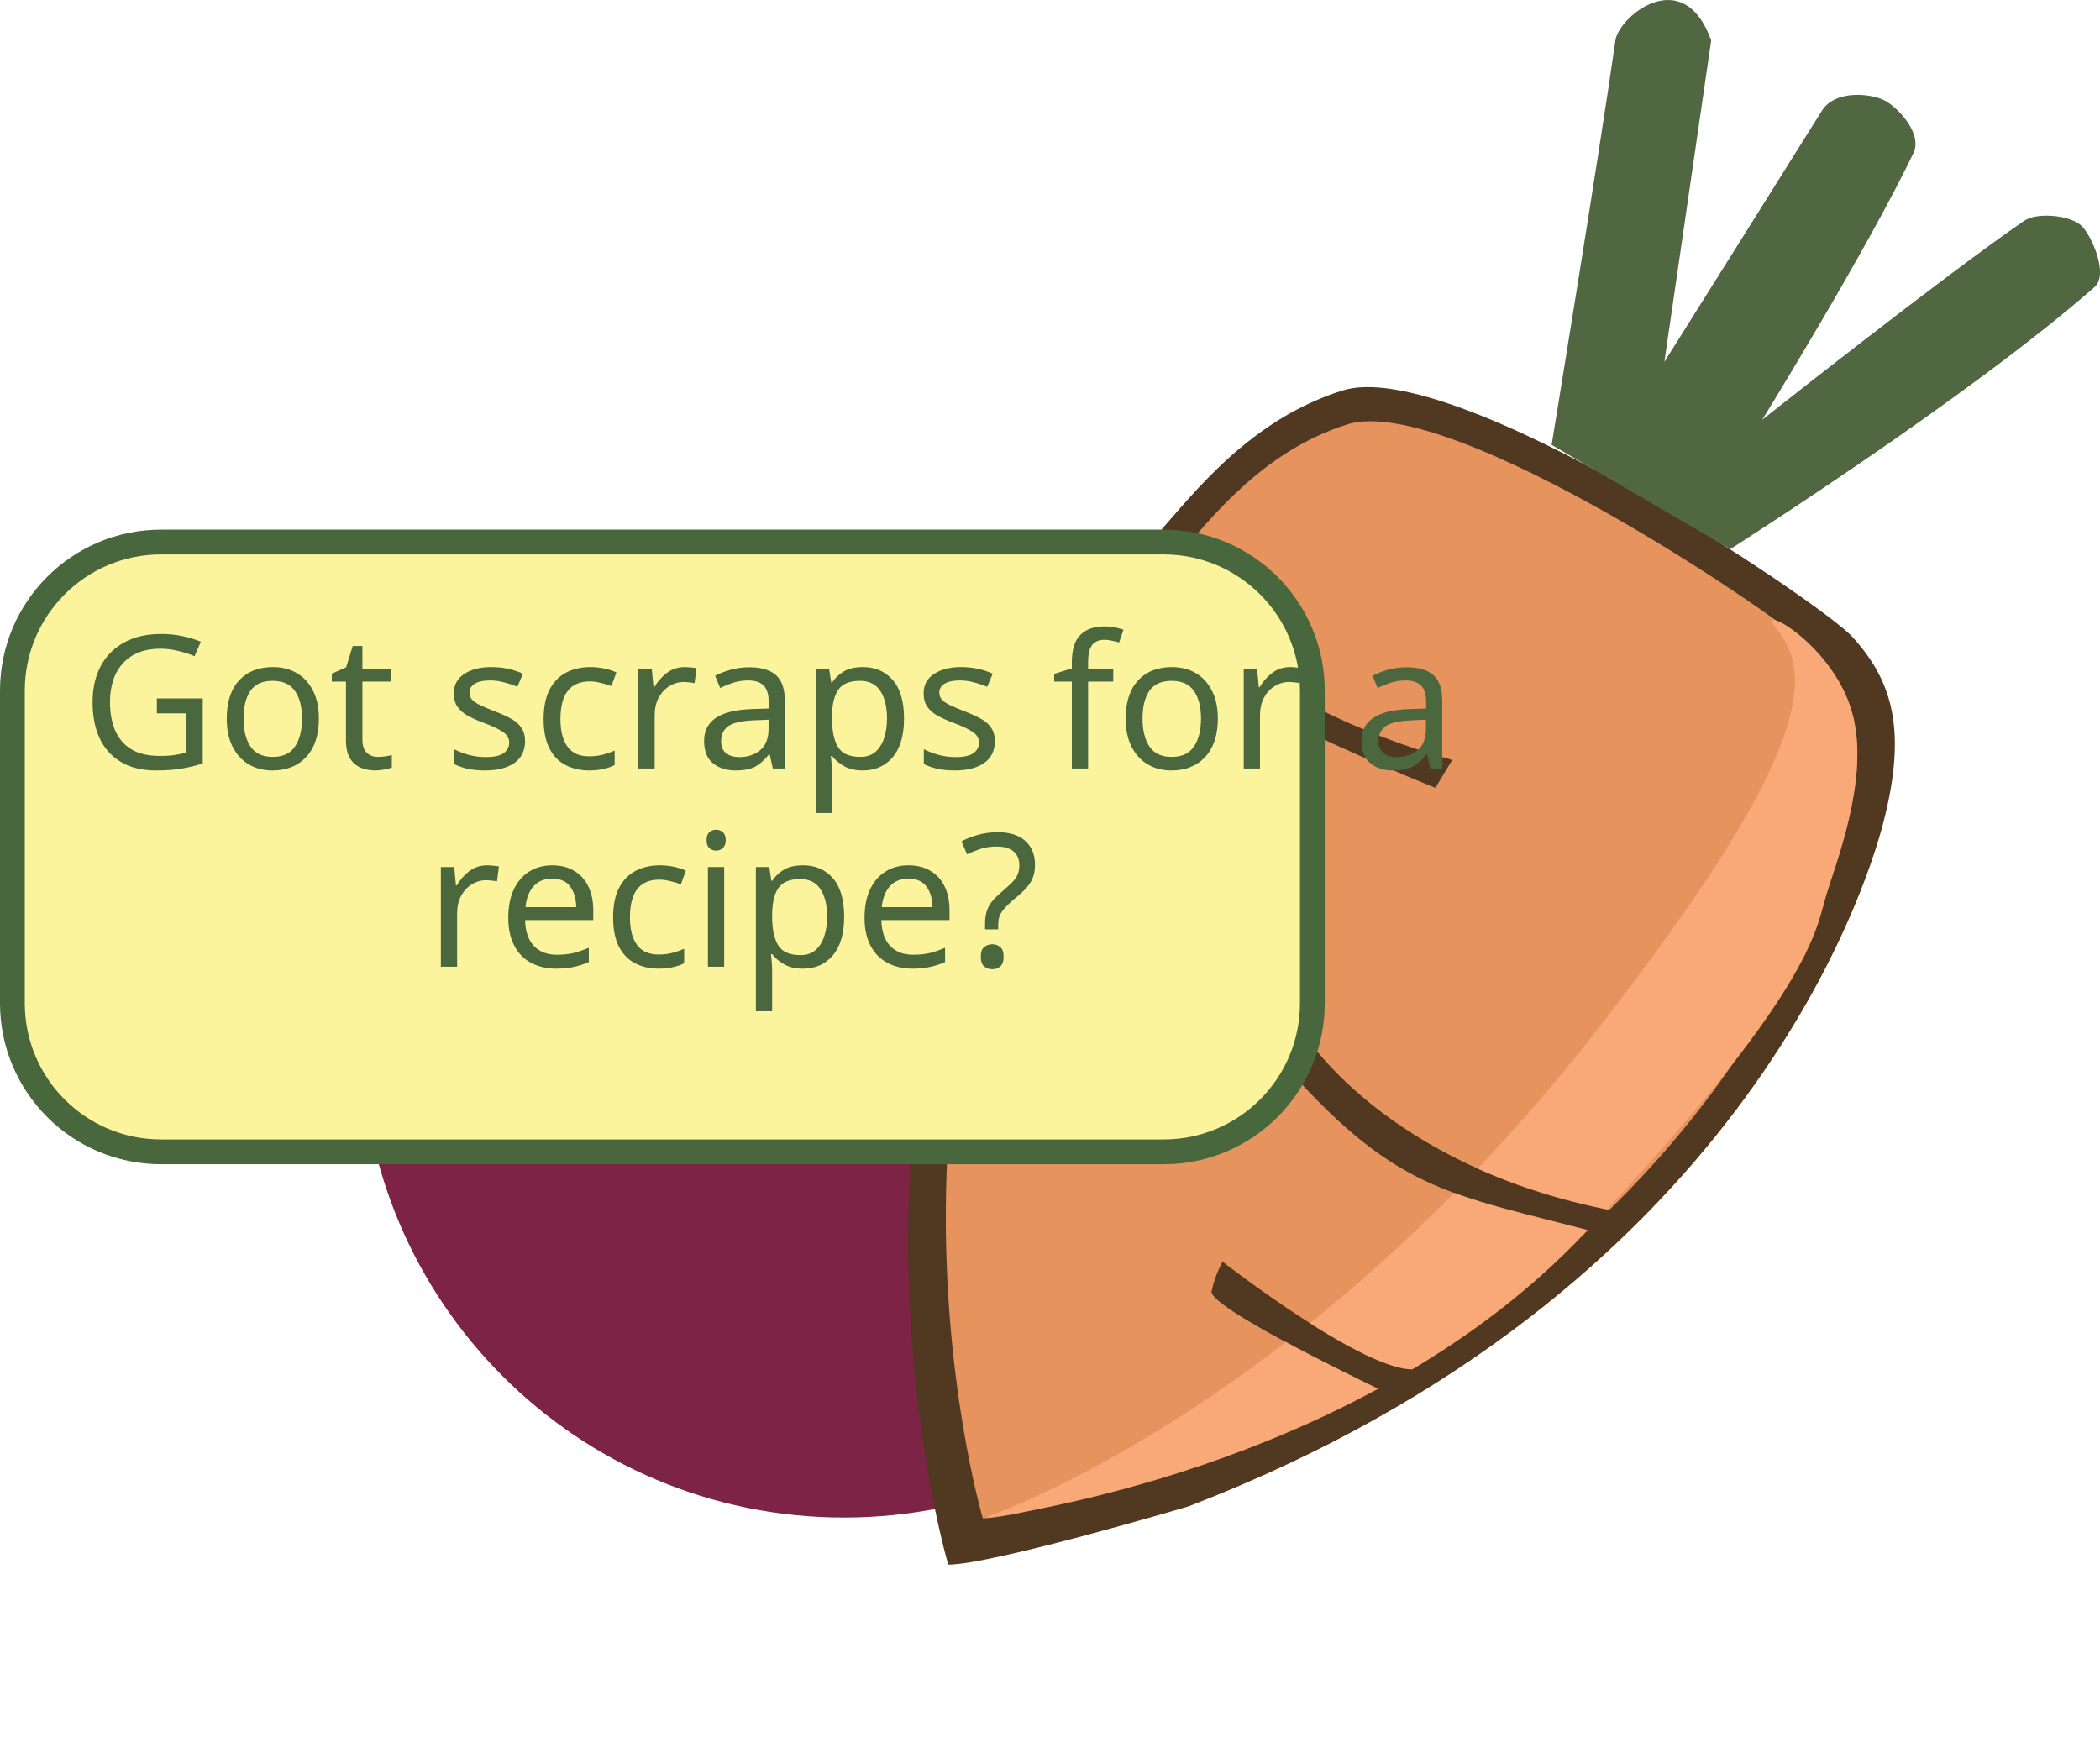
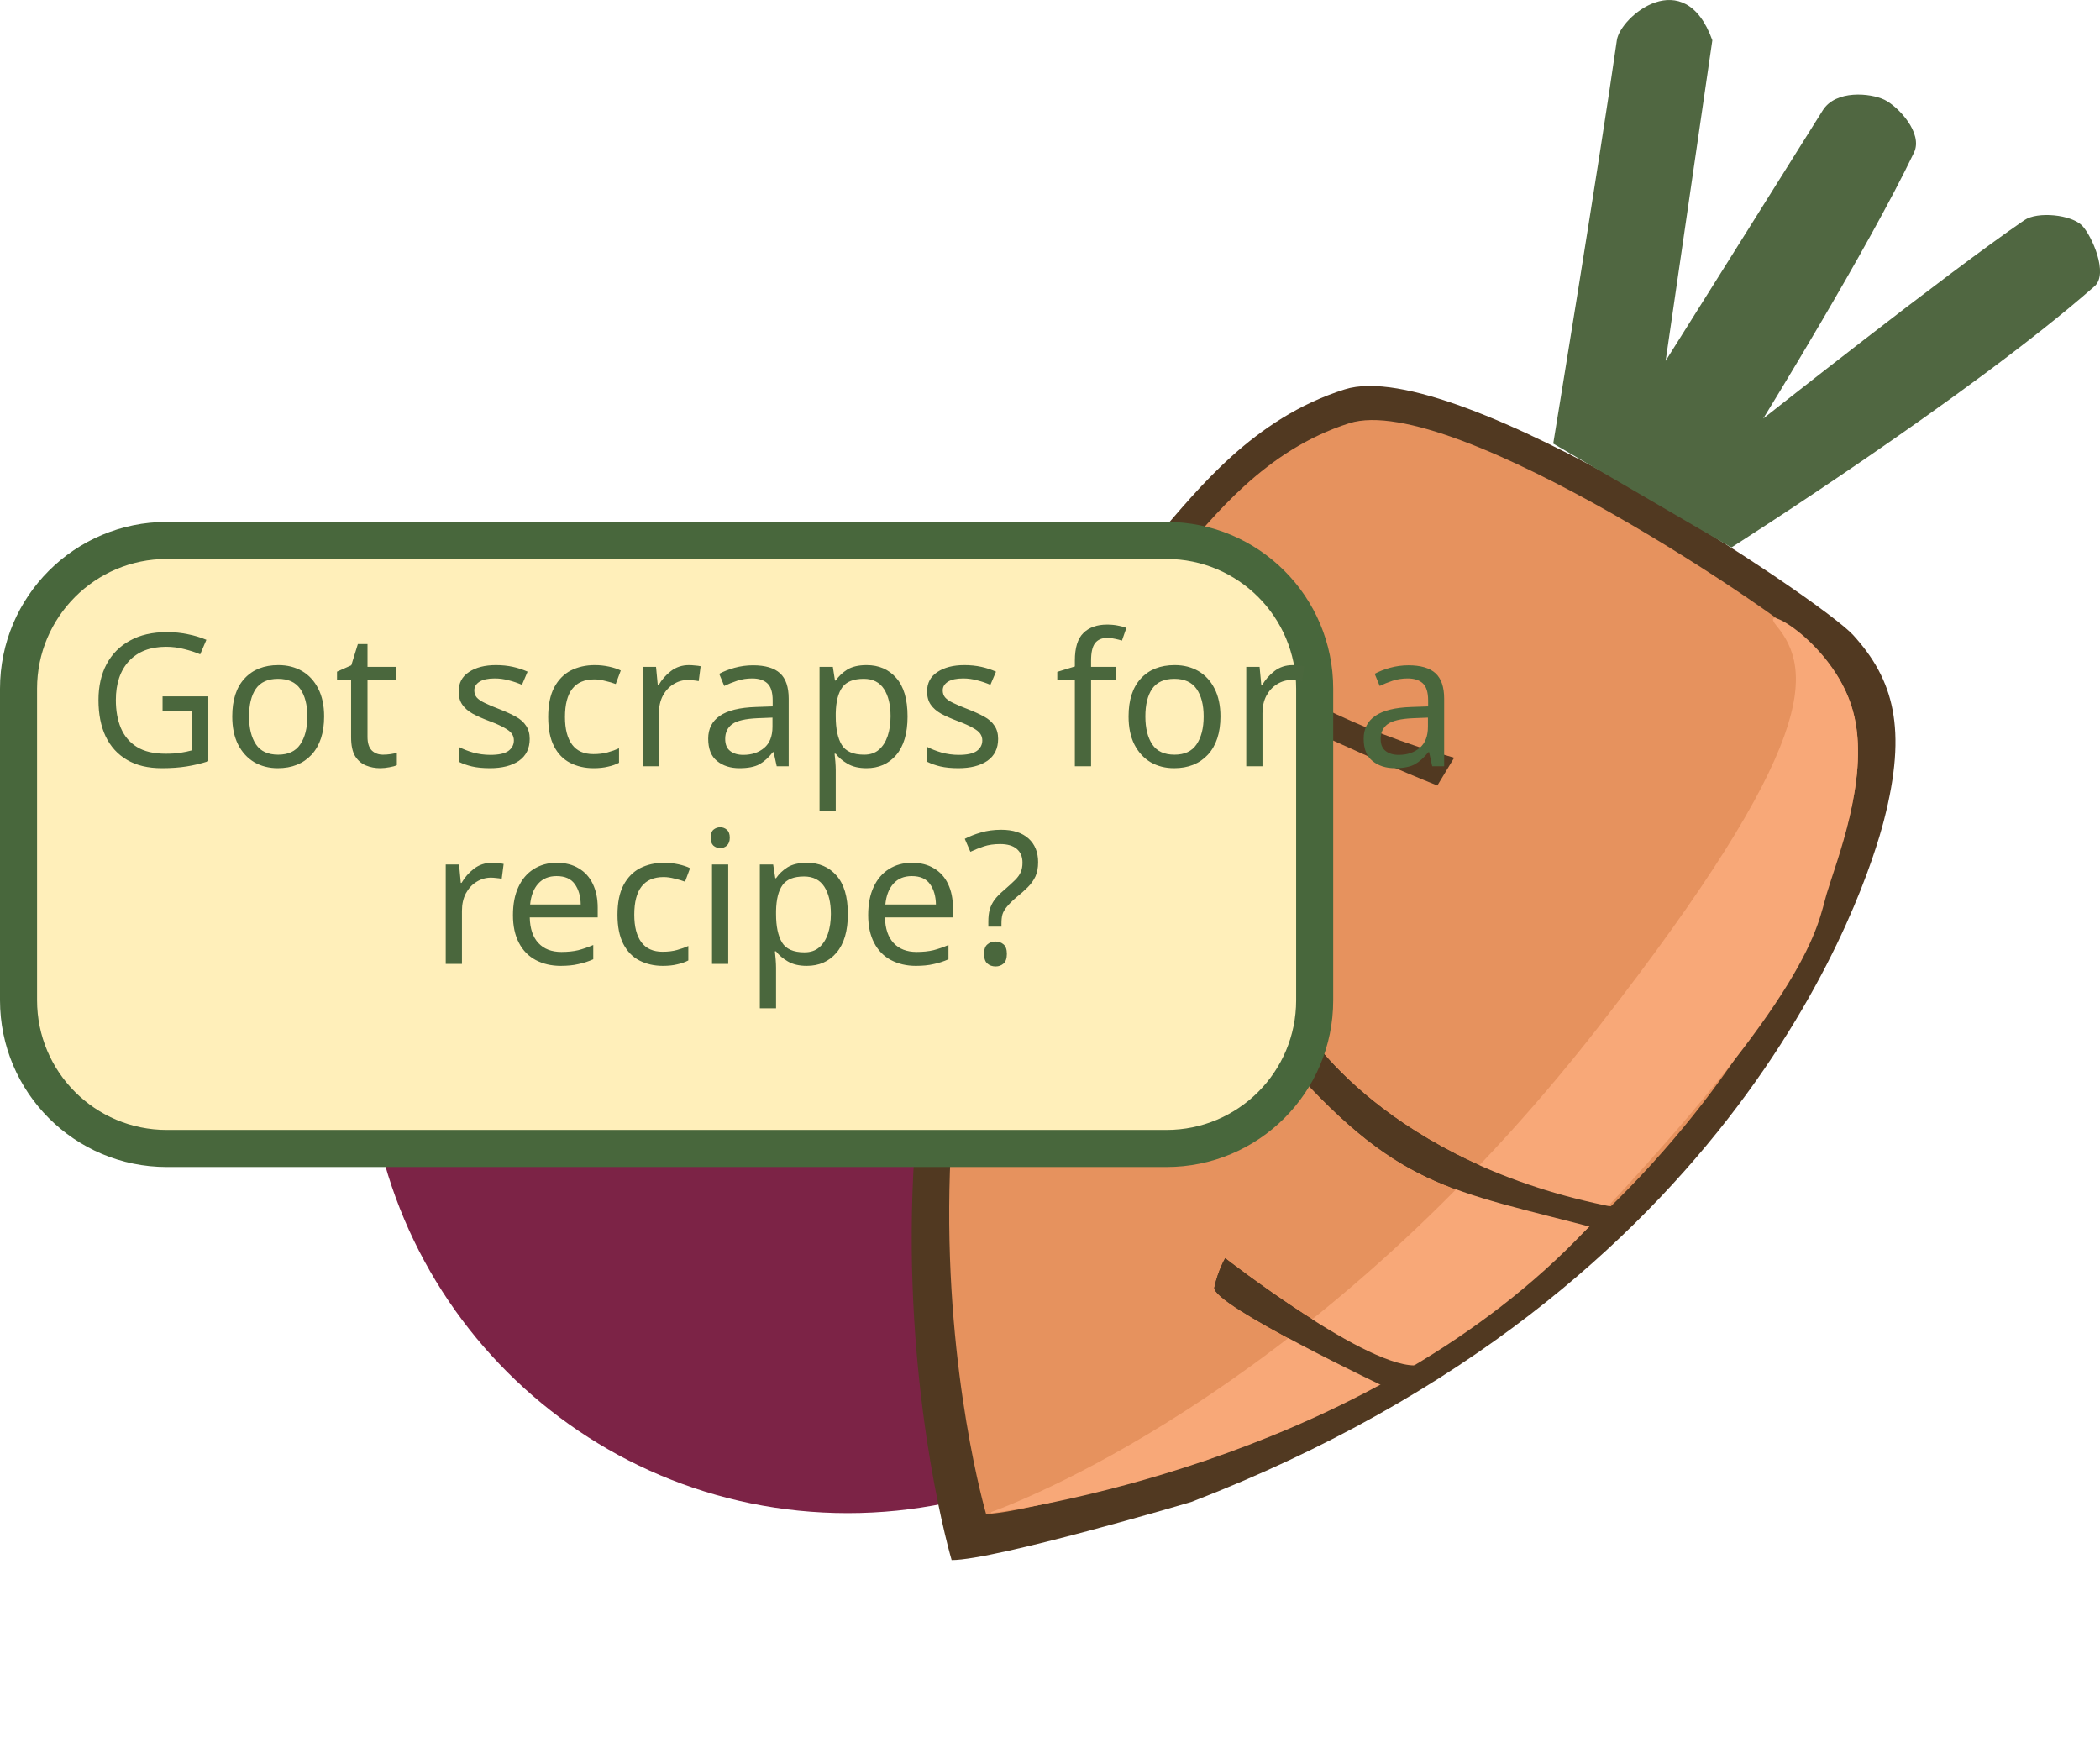
- <svg xmlns="http://www.w3.org/2000/svg" id="Layer_2" data-name="Layer 2" viewBox="0 0 169.49 141.84">
+ <svg xmlns="http://www.w3.org/2000/svg" id="Layer_2" data-name="Layer 2" viewBox="0 0 169.99 141.84">
  <defs>
    <style>
      .cls-1 {
-         fill: #fcf49d;
-         stroke: #48673c;
-         stroke-miterlimit: 10;
-         stroke-width: 2px;
-       }
- 
-       .cls-2 {
        fill: #4a673d;
        font-family: KirangHaerang-Regular, 'Kirang Haerang';
        font-size: 15px;
      }

+       .cls-2 {
+         fill: #ffefba;
+         stroke: #48673c;
+         stroke-miterlimit: 10;
+         stroke-width: 3px;
+       }
+ 
      .cls-3 {
-         fill: #f9a978;
+         fill: #f8a878;
      }

      .cls-3, .cls-4, .cls-5, .cls-6, .cls-7 {
        stroke-width: 0px;
      }

      .cls-4 {
        fill: #506741;
      }

      .cls-5 {
        fill: #7c2346;
      }

      .cls-6 {
        fill: #513921;
      }

      .cls-7 {
-         fill: #e7935e;
+         fill: #e6925e;
      }
    </style>
  </defs>
  <g id="Layer_1-2" data-name="Layer 1">
    <g id="Layer_1-2" data-name="Layer 1-2">
-       <circle class="cls-5" cx="68.12" cy="83.53" r="38.96" />
+       <circle class="cls-5" cx="68.62" cy="83.53" r="38.96" />
      <g>
-         <path class="cls-6" d="M76.53,126.28s-14.1-47.49,16.62-82.84c3.31-3.8,7.78-9.58,15.2-11.92,9-2.84,38.67,17.14,41.16,19.89,3.27,3.59,4.41,7.58,2.49,15-1.38,5.35-11.6,38.05-56.08,55.18,0,0-15.85,4.7-19.39,4.7h0Z" />
-         <path class="cls-7" d="M79.32,122.55s-13.03-44.25,15.36-77.19c3.06-3.55,7.19-8.92,14.04-11.1,8.31-2.65,35.72,15.97,38.03,18.53,3.02,3.35,4.07,7.07,2.29,13.97-1.28,4.98-10.72,35.45-51.81,51.41,0,0-14.63,4.38-17.91,4.38Z" />
-         <path class="cls-6" d="M91.98,47.19s9.17,9.71,25.23,14.15l-1.36,2.25s-26.33-10.48-24.51-14.87c1.82-4.38.64-1.53.64-1.53Z" />
-         <path class="cls-6" d="M82.8,60.96c1.72,1.76,4.08,6.19,19.62,10.36l-1.54,2.21s-16.95-6.25-17.95-9.94c-1.05-3.87-.13-2.63-.13-2.63Z" />
-         <path class="cls-4" d="M125.23,35.91s3.82-23.3,5.15-32.65c.27-1.92,5.48-6.26,7.73,0l-3.78,25.95s9.02-14.36,12.72-20.28c1.05-1.67,3.84-1.4,4.98-.86,1.11.53,3.17,2.71,2.4,4.29-3.74,7.81-12.2,21.52-12.2,21.52,0,0,14.8-11.72,21.14-16.06,1.05-.72,3.81-.46,4.69.46.75.79,2.16,3.88.98,4.9-10.29,9.02-29.39,21.14-29.39,21.14l-14.42-8.41h0Z" />
-         <path class="cls-6" d="M129.2,99.56c-12.53-3.32-16.58-3.26-26.22-14.39l2.05-2.02s6.54,11.04,25.34,14.61" />
-         <path class="cls-6" d="M98.67,101.85s11.81,9.2,15.69,8.66c2.72-.38-2.4,1.93-2.4,1.93,0,0-14.45-6.85-14.16-8.22s.88-2.37.88-2.37h0Z" />
+         <path class="cls-6" d="M77.03,126.28s-14.1-47.49,16.62-82.84c3.31-3.8,7.78-9.58,15.2-11.92,9-2.84,38.67,17.14,41.16,19.89,3.27,3.59,4.41,7.58,2.49,15-1.38,5.35-11.6,38.05-56.08,55.18,0,0-15.85,4.7-19.39,4.7h0Z" />
+         <path class="cls-7" d="M79.82,122.55s-13.03-44.25,15.36-77.19c3.06-3.55,7.19-8.92,14.04-11.1,8.31-2.65,35.72,15.97,38.03,18.53,3.02,3.35,4.07,7.07,2.29,13.97-1.28,4.98-10.72,35.45-51.81,51.41,0,0-14.63,4.38-17.91,4.38Z" />
+         <path class="cls-6" d="M92.48,47.19s9.17,9.71,25.23,14.15l-1.36,2.25s-26.33-10.48-24.51-14.87c1.82-4.38.64-1.53.64-1.53Z" />
+         <path class="cls-6" d="M83.3,60.96c1.72,1.76,4.08,6.19,19.62,10.36l-1.54,2.21s-16.95-6.25-17.95-9.94c-1.05-3.87-.13-2.63-.13-2.63Z" />
+         <path class="cls-4" d="M125.73,35.91s3.82-23.3,5.15-32.65c.27-1.92,5.48-6.26,7.73,0l-3.78,25.95s9.02-14.36,12.72-20.28c1.05-1.67,3.84-1.4,4.98-.86,1.11.53,3.17,2.71,2.4,4.29-3.74,7.81-12.2,21.52-12.2,21.52,0,0,14.8-11.72,21.14-16.06,1.05-.72,3.81-.46,4.69.46.75.79,2.16,3.88.98,4.9-10.29,9.02-29.39,21.14-29.39,21.14l-14.42-8.41h0Z" />
+         <path class="cls-6" d="M129.7,99.56c-12.53-3.32-16.58-3.26-26.22-14.39l2.05-2.02s6.54,11.04,25.34,14.61" />
+         <path class="cls-6" d="M99.17,101.85s11.81,9.2,15.69,8.66c2.72-.38-2.4,1.93-2.4,1.93,0,0-14.45-6.85-14.16-8.22s.88-2.37.88-2.37h0Z" />
      </g>
    </g>
-     <path class="cls-3" d="M143.3,50.65c-1.74-2.1,5,1.45,6.31,7.38,1.15,5.23-1.45,11.66-2.24,14.31s-1.04,7.7-19.49,27.22c-17.13,18.12-44.31,22.41-48.11,22.93-.06,0-.08-.07-.02-.09,3.41-1.25,26.78-10.59,49.13-39.25,17.92-22.97,17.37-28.94,14.42-32.5Z" />
-     <path class="cls-6" d="M98.67,101.85s11.81,9.2,15.69,8.66c2.72-.38-2.4,1.93-2.4,1.93,0,0-14.45-6.85-14.16-8.22s.88-2.37.88-2.37h0Z" />
-     <path class="cls-6" d="M129.2,99.56c-12.53-3.32-16.58-3.26-26.22-14.39l2.05-2.02s6.54,11.04,25.34,14.61" />
-     <rect class="cls-1" x="1" y="43.75" width="104.92" height="49.22" rx="12" ry="12" />
-     <text class="cls-2" transform="translate(6.55 62.03)">
+     <path class="cls-3" d="M143.8,50.65c-1.74-2.1,5,1.45,6.31,7.38,1.15,5.23-1.45,11.66-2.24,14.31s-1.04,7.7-19.49,27.22c-17.13,18.12-44.31,22.41-48.11,22.93-.06,0-.08-.07-.02-.09,3.41-1.25,26.78-10.59,49.13-39.25,17.92-22.97,17.37-28.94,14.42-32.5Z" />
+     <path class="cls-6" d="M99.17,101.85s11.81,9.2,15.69,8.66c2.72-.38-2.4,1.93-2.4,1.93,0,0-14.45-6.85-14.16-8.22s.88-2.37.88-2.37h0Z" />
+     <path class="cls-6" d="M129.7,99.56c-12.53-3.32-16.58-3.26-26.22-14.39l2.05-2.02s6.54,11.04,25.34,14.61" />
+     <rect class="cls-2" x="1.5" y="43.75" width="104.92" height="49.22" rx="12" ry="12" />
+     <text class="cls-1" transform="translate(7.05 62.03)">
      <tspan x="0" y="0">Got scraps for a </tspan>
      <tspan x="27.75" y="16" xml:space="preserve">recipe?  </tspan>
    </text>
  </g>
</svg>
